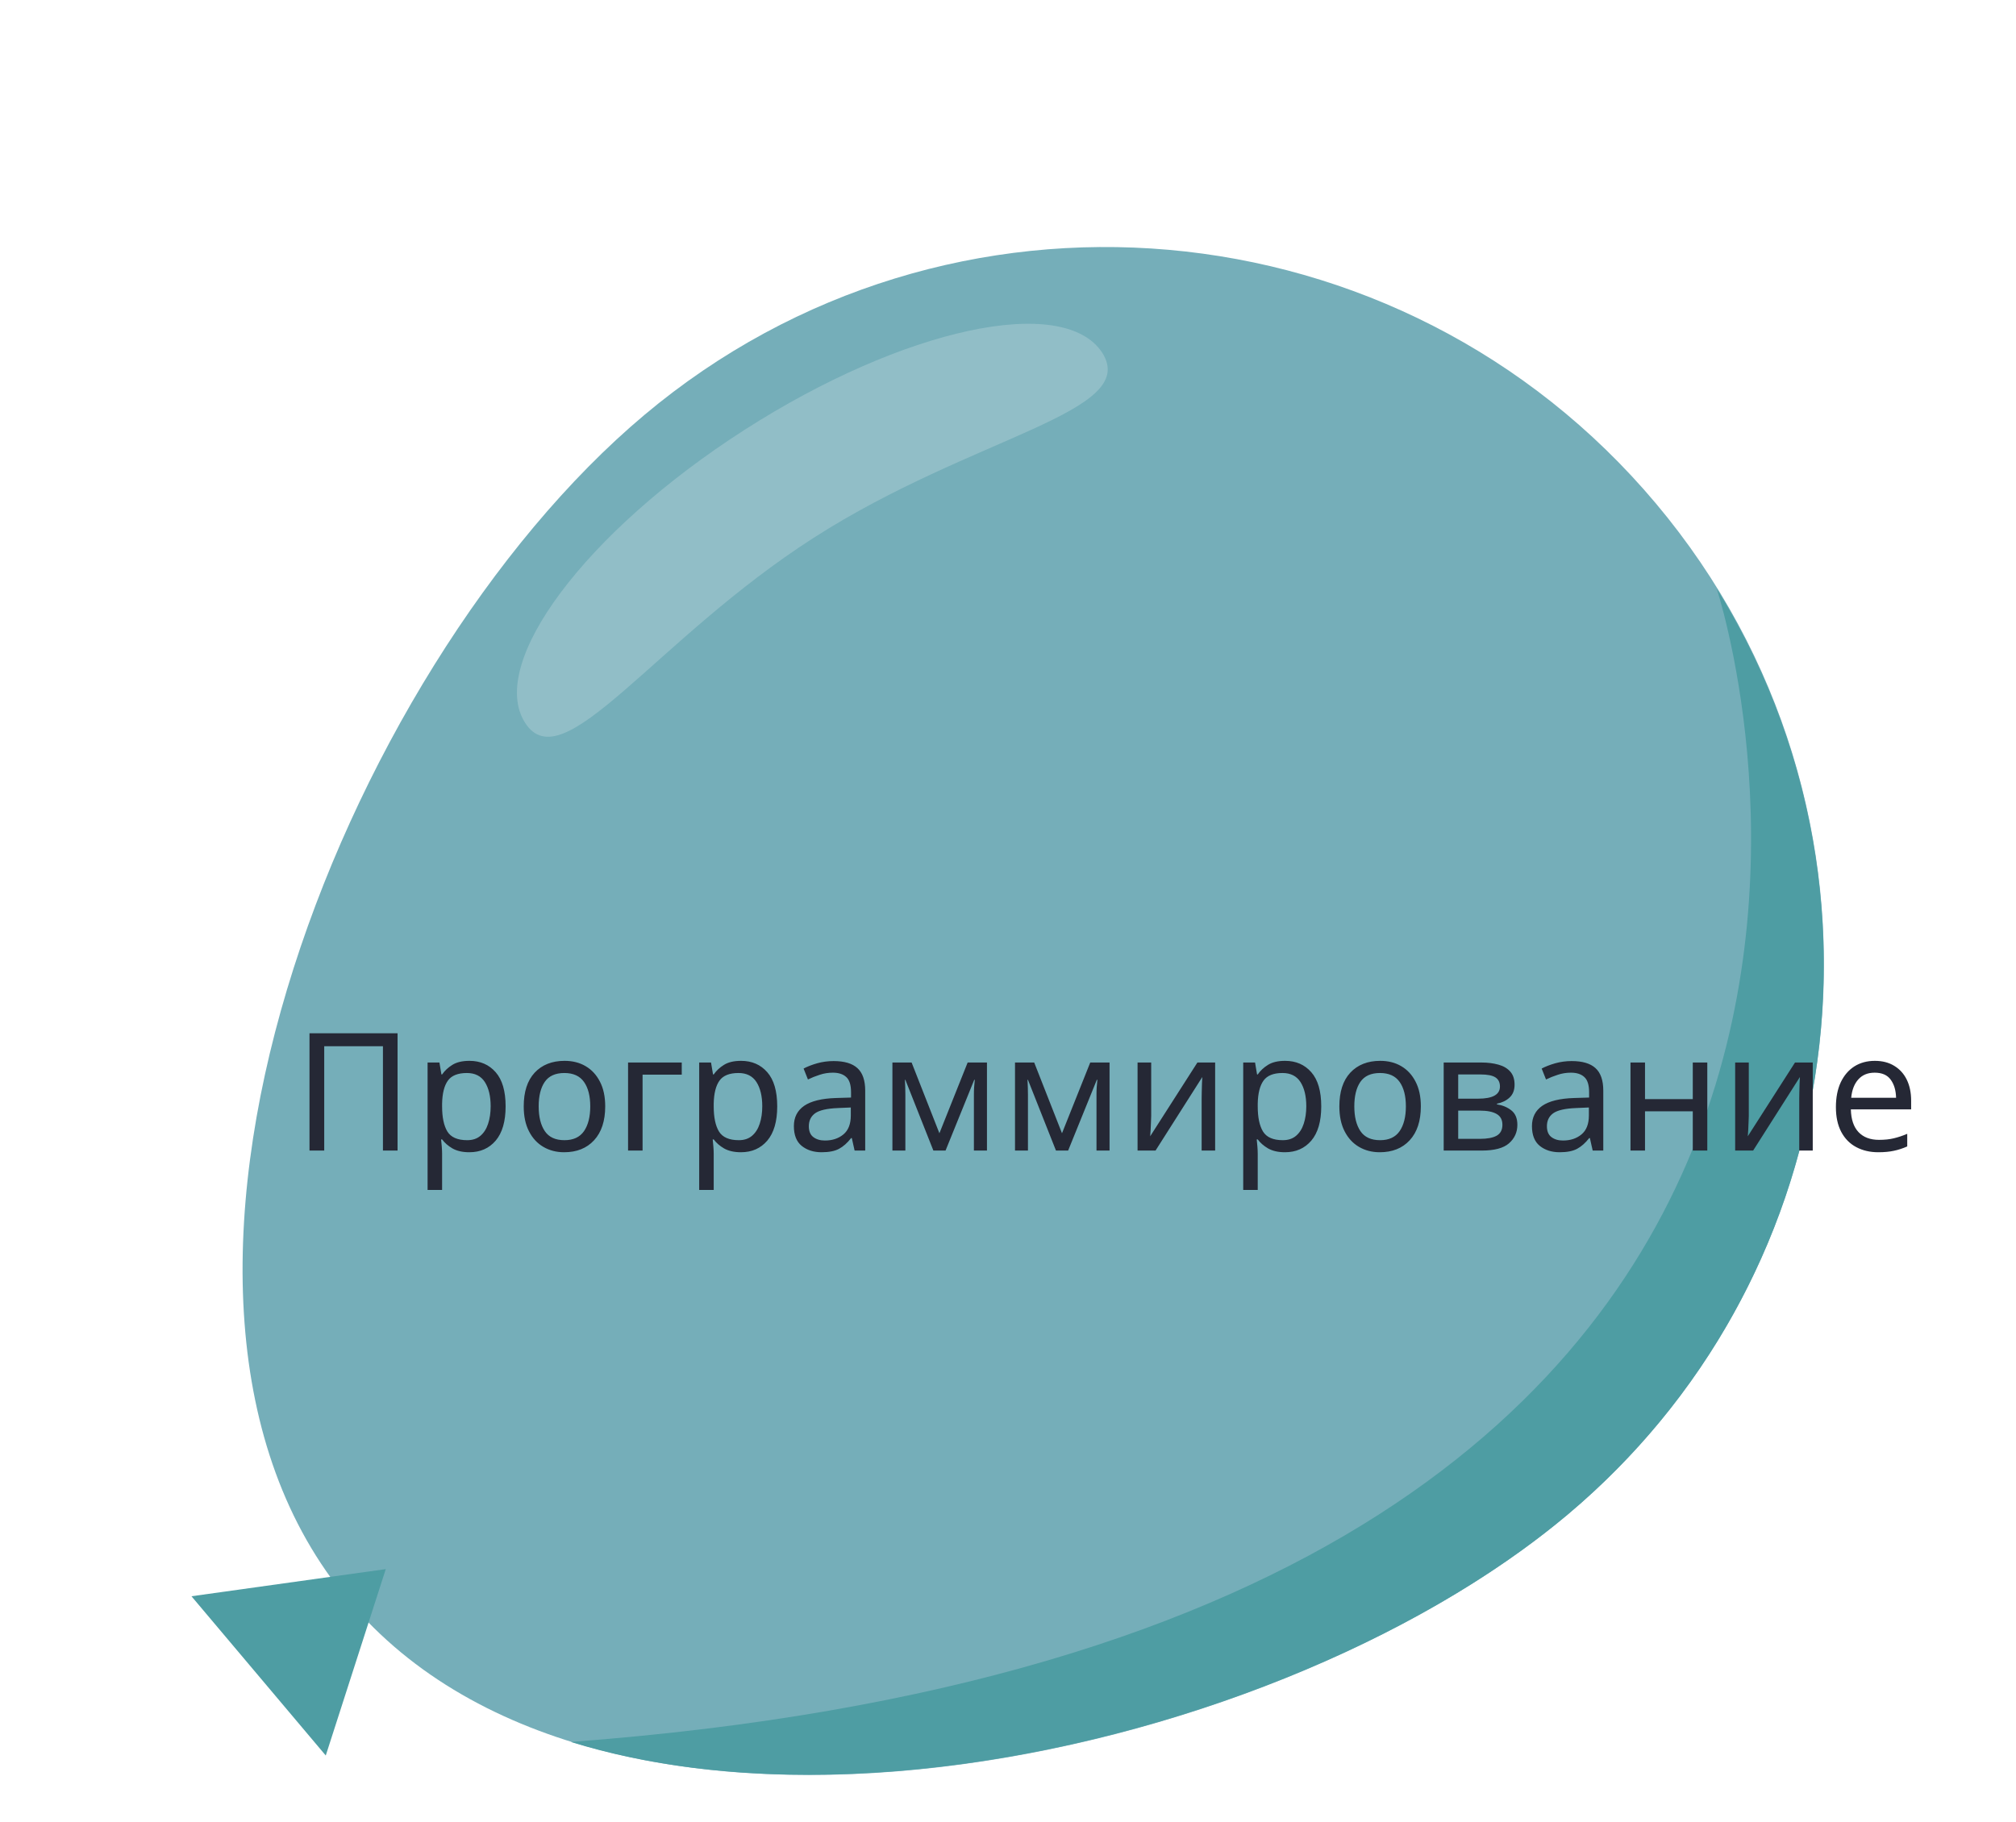
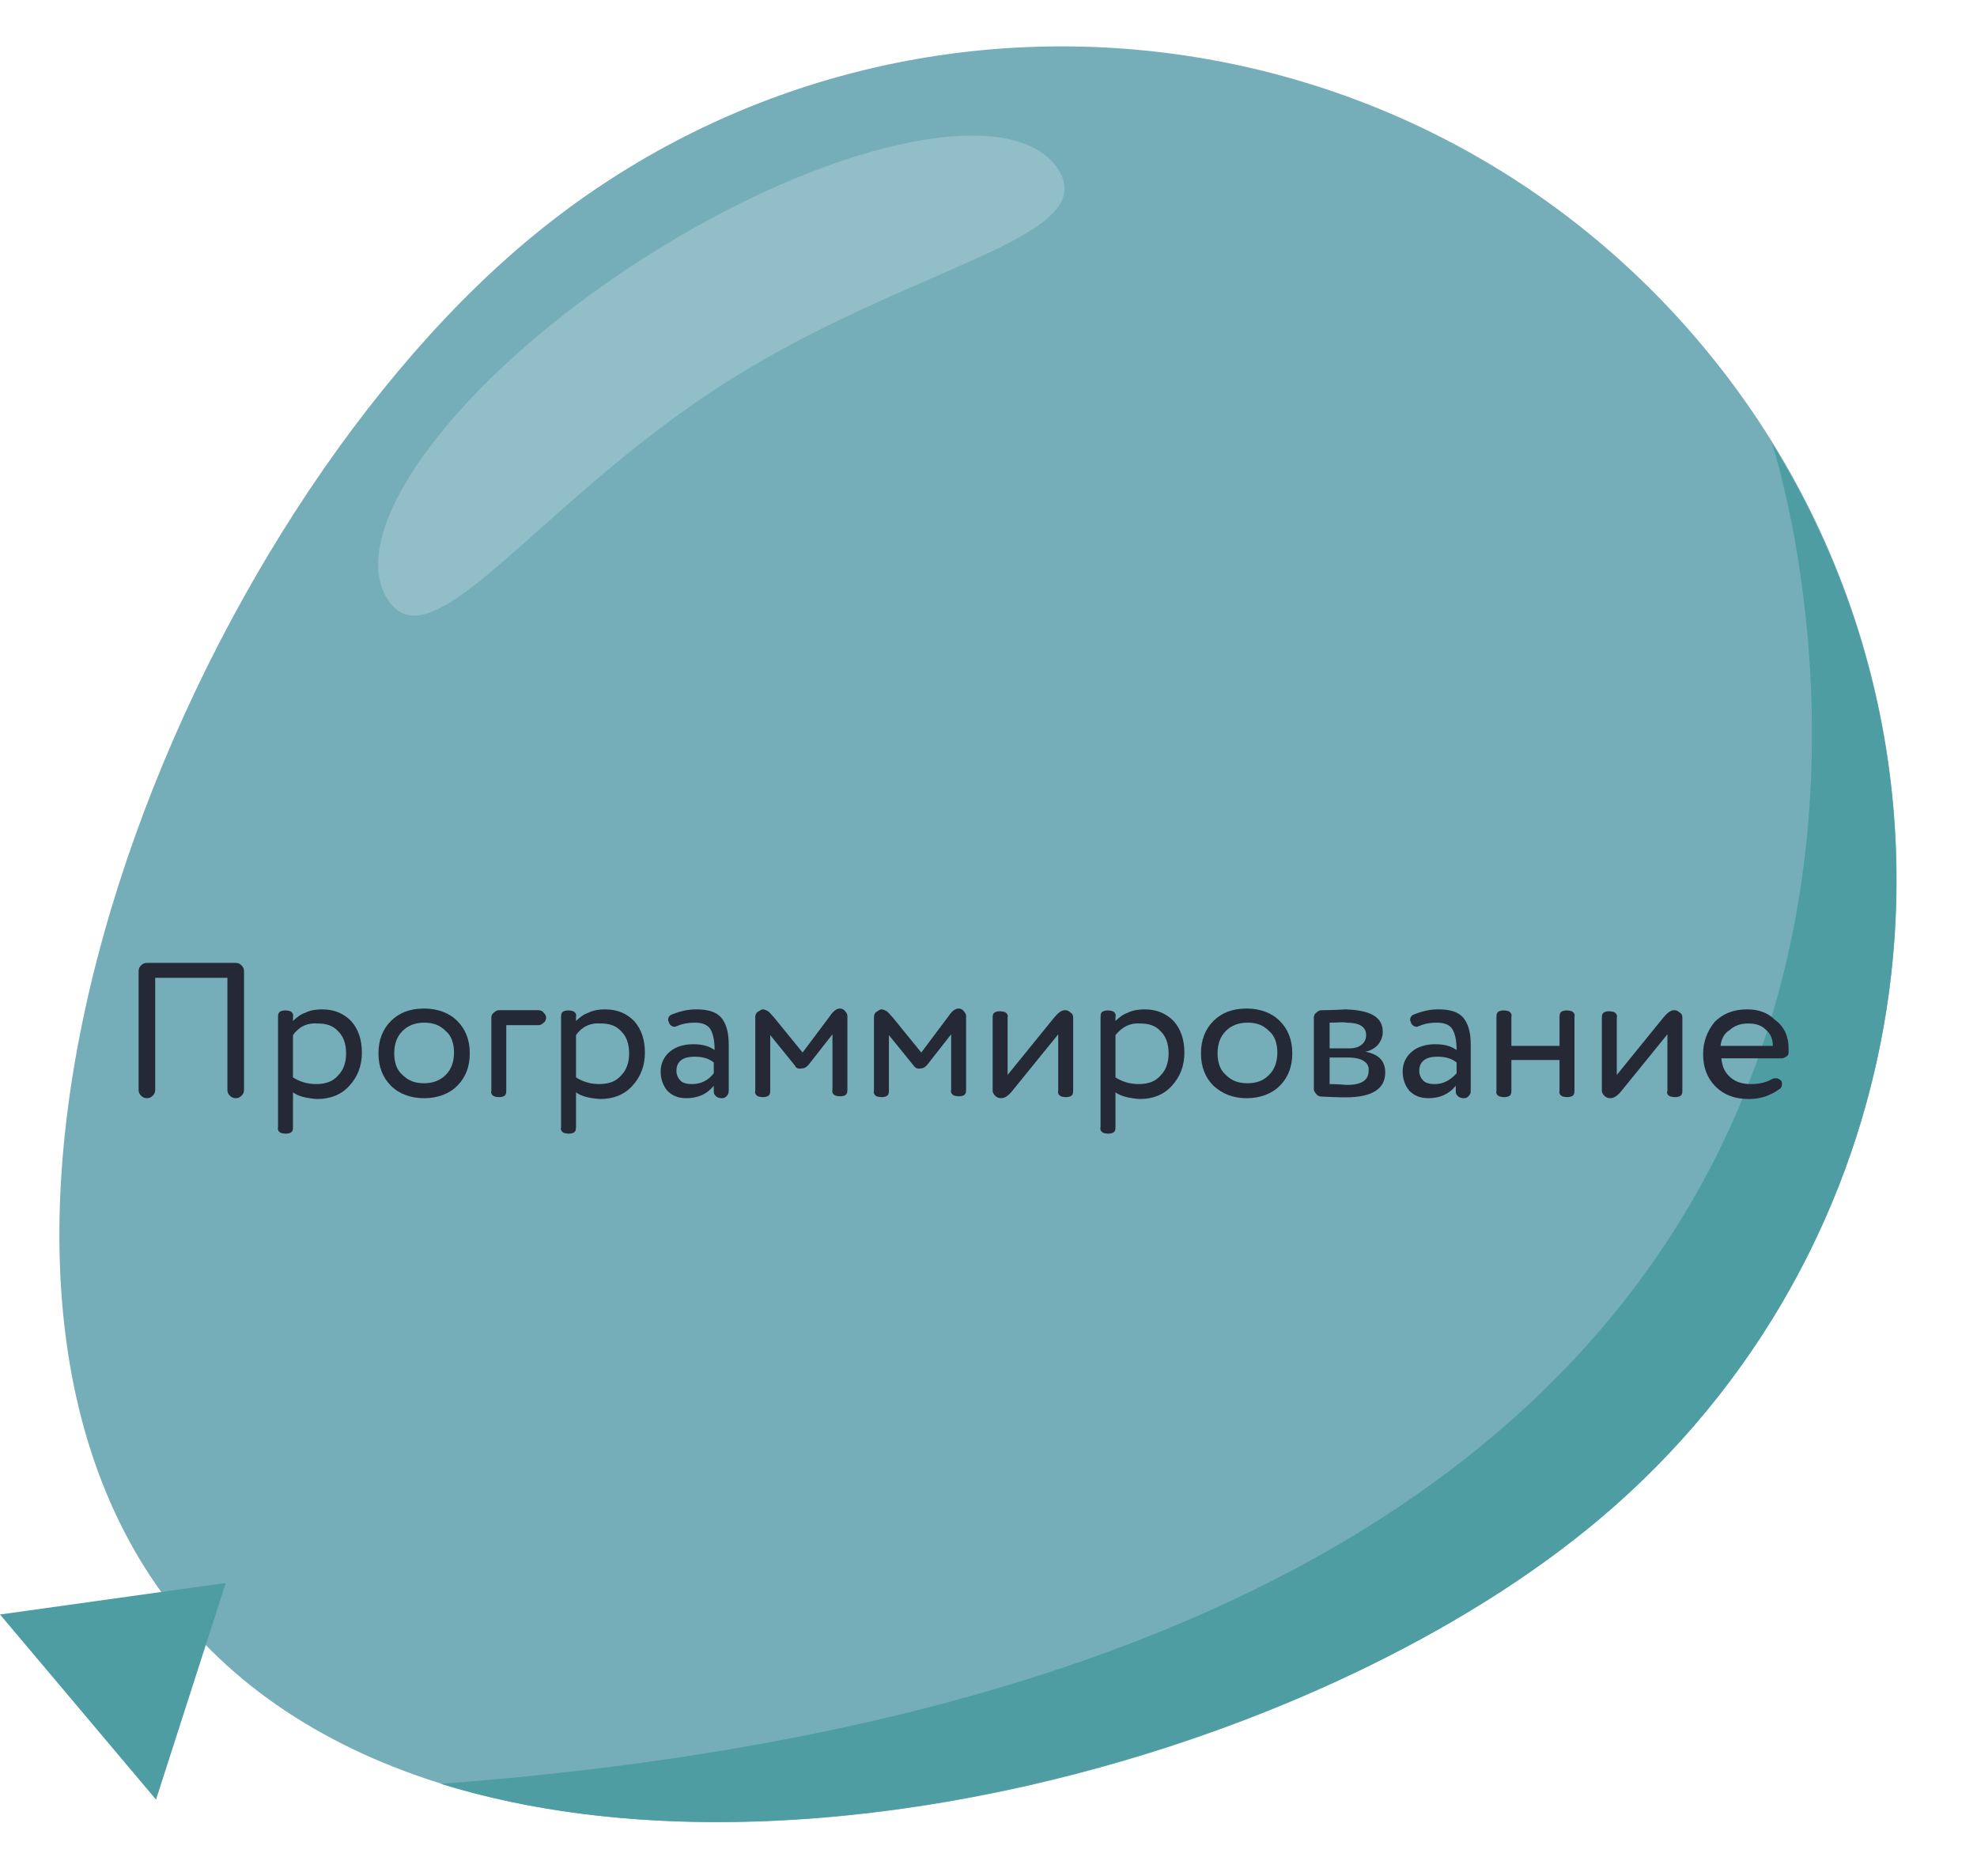
- <svg xmlns="http://www.w3.org/2000/svg" version="1.1" x="0px" y="0px" viewBox="0 0 282.2 255" enable-background="new 0 0 282.2 255" xml:space="preserve">
+ <svg xmlns="http://www.w3.org/2000/svg" version="1.1" id="Слой_1" x="0px" y="0px" viewBox="0 0 238.2 226" style="enable-background:new 0 0 238.2 226;" xml:space="preserve">
+   <style type="text/css">
+ 	.st0{fill:#75AEB9;}
+ 	.st1{fill:#4E9DA3;}
+ 	.st2{fill:#91BEC7;}
+ 	.st3{fill:none;}
+ 	.st4{enable-background:new    ;}
+ 	.st5{fill:#252835;}
+ </style>
  <g id="Sky">
</g>
  <g id="Clouds">
</g>
  <g id="Button">
</g>
  <g id="B_1">
</g>
  <g id="B2">
</g>
  <g id="B3">
</g>
  <g id="B4">
</g>
  <g id="B5">
</g>
  <g id="B6">
</g>
  <g id="B7">
</g>
  <g id="B8">
</g>
  <g id="B9">
</g>
  <g id="B10">
</g>
  <g id="B11">
</g>
  <g id="B12">
</g>
  <g id="B13">
</g>
  <g id="B14">
</g>
  <g id="B15">
</g>
  <g id="Head">
</g>
  <g id="B16">
</g>
  <g id="B17">
</g>
  <g id="B18">
</g>
  <g id="B19">
</g>
  <g id="B20">
</g>
  <g id="B21">
</g>
  <g id="B22">
</g>
  <g id="B23">
</g>
  <g id="B24">
</g>
  <g id="B25">
</g>
  <g id="B26">
</g>
  <g id="B27">
</g>
  <g id="B28">
</g>
  <g id="B29">
</g>
  <g id="B30">
</g>
  <g id="B31">
</g>
  <g id="B32">
-     <path fill="#75AEB9" d="M219.4,212.1c-42.5,35.7-134.9,54.5-170.6,12S47.7,93.8,90.2,58.1S196.1,28,231.8,70.5   S261.9,176.4,219.4,212.1z" />
-     <polygon fill="#4E9DA3" points="54,219.7 26.8,223.5 45.6,245.8  " />
-     <path fill="#4E9DA3" d="M219.4,212.1c38.7-32.5,46.8-88,20.9-129.7l0,0c0,0,48.2,145.9-160.4,161.5   C123.2,257.3,186.4,239.8,219.4,212.1z" />
-     <path fill="#91BEC7" d="M113.9,75.3c-22.3,14.3-35.1,34.2-40.4,25.9s8.4-26.7,30.7-41s44.7-19.1,50.1-10.8   C159.6,57.8,136.2,61,113.9,75.3z" />
+     <path class="st0" d="M192.6,183.1c-42.5,35.7-134.9,54.5-170.6,12s-1.1-130.3,41.4-166S169.3-1,205,41.5S235.1,147.4,192.6,183.1z" />
+     <polygon class="st1" points="27.2,190.7 0,194.5 18.8,216.8  " />
+     <path class="st1" d="M192.6,183.1c38.7-32.5,46.8-88,20.9-129.7l0,0c0,0,48.2,145.9-160.4,161.5   C96.4,228.3,159.6,210.8,192.6,183.1z" />
+     <path class="st2" d="M87.1,46.3C64.8,60.6,52,80.5,46.7,72.2s8.4-26.7,30.7-41s44.7-19.1,50.1-10.8C132.8,28.8,109.4,32,87.1,46.3z   " />
    <g>
-       <rect x="41.1" y="145" fill="none" width="208" height="30.9" />
-       <text transform="matrix(1 0 0 1 41.0884 161.0974)" fill="#252835" font-family="'CirceRounded-Regular'" font-size="23">Программирование</text>
+       <rect x="14.3" y="116" class="st3" width="208" height="30.9" />
+       <g class="st4">
+         <path class="st5" d="M17.7,116h10.7c0.3,0,0.5,0.1,0.7,0.3c0.2,0.2,0.3,0.4,0.3,0.7v14.3c0,0.3-0.1,0.5-0.3,0.7     c-0.2,0.2-0.4,0.3-0.7,0.3c-0.3,0-0.5-0.1-0.7-0.3c-0.2-0.2-0.3-0.4-0.3-0.7v-13.5h-8.7v13.5c0,0.3-0.1,0.5-0.3,0.7     c-0.2,0.2-0.4,0.3-0.7,0.3c-0.3,0-0.5-0.1-0.7-0.3c-0.2-0.2-0.3-0.4-0.3-0.7V117c0-0.3,0.1-0.5,0.3-0.7     C17.2,116.1,17.4,116,17.7,116z" />
+         <path class="st5" d="M35.3,131.6v4.2c0,0.4-0.1,0.6-0.4,0.7c-0.3,0.1-0.6,0.1-1,0c-0.3-0.1-0.5-0.4-0.4-0.7v-13.3     c0-0.4,0.1-0.6,0.4-0.7c0.3-0.1,0.6-0.1,1,0c0.3,0.1,0.5,0.4,0.4,0.7v0.5c0.4-0.4,0.9-0.8,1.5-1c0.6-0.3,1.3-0.4,2-0.4     c1.5,0,2.6,0.5,3.5,1.4c0.9,1,1.3,2.3,1.3,3.8c0,1.6-0.5,2.9-1.5,4c-1,1.1-2.3,1.6-3.9,1.6C36.9,132.3,36,132.1,35.3,131.6z      M35.3,124.7v5.1c0.8,0.5,1.7,0.8,2.8,0.8c1.1,0,2-0.3,2.6-1c0.7-0.7,1-1.6,1-2.7c0-1.1-0.3-2-0.9-2.6c-0.6-0.7-1.4-1-2.5-1     C37,123.2,36,123.7,35.3,124.7z" />
+         <path class="st5" d="M47.1,130.8c-1-1-1.5-2.3-1.5-3.9c0-1.6,0.5-2.9,1.5-3.9c1-1,2.3-1.5,4-1.5c1.6,0,3,0.5,4,1.5     c1,1,1.5,2.3,1.5,3.9c0,1.6-0.5,2.9-1.5,3.9c-1,1-2.4,1.5-4,1.5S48.1,131.8,47.1,130.8z M47.5,126.9c0,1.1,0.3,2,1,2.6     c0.7,0.7,1.5,1,2.6,1c1,0,1.9-0.3,2.6-1c0.7-0.7,1-1.6,1-2.7c0-1.1-0.3-2-1-2.6c-0.7-0.7-1.5-1-2.6-1c-1,0-1.9,0.3-2.6,1     C47.8,124.9,47.5,125.8,47.5,126.9z" />
+         <path class="st5" d="M64.9,123.5H61v7.9c0,0.4-0.1,0.6-0.4,0.7c-0.3,0.1-0.6,0.1-1,0c-0.3-0.1-0.5-0.4-0.4-0.7v-8.8     c0-0.2,0.1-0.5,0.3-0.6c0.2-0.2,0.4-0.3,0.6-0.3h4.8c0.2,0,0.5,0.1,0.6,0.3c0.2,0.2,0.3,0.4,0.3,0.6c0,0.2-0.1,0.5-0.3,0.6     C65.3,123.4,65.1,123.5,64.9,123.5z" />
+         <path class="st5" d="M69.4,131.6v4.2c0,0.4-0.1,0.6-0.4,0.7c-0.3,0.1-0.6,0.1-1,0c-0.3-0.1-0.5-0.4-0.4-0.7v-13.3     c0-0.4,0.1-0.6,0.4-0.7c0.3-0.1,0.6-0.1,1,0c0.3,0.1,0.5,0.4,0.4,0.7v0.5c0.4-0.4,0.9-0.8,1.5-1c0.6-0.3,1.3-0.4,2-0.4     c1.5,0,2.6,0.5,3.5,1.4c0.9,1,1.3,2.3,1.3,3.8c0,1.6-0.5,2.9-1.5,4c-1,1.1-2.3,1.6-3.9,1.6C71,132.3,70.1,132.1,69.4,131.6z      M69.4,124.7v5.1c0.8,0.5,1.7,0.8,2.8,0.8c1.1,0,2-0.3,2.6-1c0.7-0.7,1-1.6,1-2.7c0-1.1-0.3-2-0.9-2.6c-0.6-0.7-1.4-1-2.5-1     C71.1,123.2,70.1,123.7,69.4,124.7z" />
+         <path class="st5" d="M79.6,129.1c0-1,0.4-1.8,1.1-2.4c0.7-0.6,1.7-0.9,2.8-0.9c1.1,0,1.9,0.2,2.6,0.7c0-1.2-0.2-2-0.5-2.5     c-0.3-0.5-0.9-0.8-1.9-0.8c-0.7,0-1.4,0.1-2.1,0.4c-0.1,0-0.2,0.1-0.3,0.1c-0.3,0-0.6-0.2-0.7-0.5c0-0.1-0.1-0.2-0.1-0.3     c0-0.4,0.2-0.6,0.5-0.7c1-0.4,1.9-0.6,2.9-0.6c1.4,0,2.4,0.3,3,1c0.6,0.7,0.9,1.8,0.9,3.2v5.7c0,0.2-0.1,0.4-0.3,0.6     c-0.2,0.2-0.4,0.2-0.6,0.2s-0.5-0.1-0.6-0.2c-0.2-0.2-0.3-0.3-0.3-0.6v-0.7c-0.8,1-1.9,1.5-3.3,1.5c-1,0-1.7-0.3-2.3-0.9     C79.9,130.8,79.6,130,79.6,129.1z M86,129.3V128c-0.6-0.5-1.4-0.7-2.3-0.7c-0.6,0-1.2,0.1-1.6,0.4c-0.4,0.3-0.6,0.7-0.6,1.3     c0,0.5,0.2,0.9,0.5,1.2c0.3,0.3,0.8,0.4,1.4,0.4C84.4,130.6,85.3,130.2,86,129.3z" />
+         <path class="st5" d="M95.8,128.4l-3-3.7v6.7c0,0.4-0.1,0.6-0.4,0.7c-0.3,0.1-0.6,0.1-1,0c-0.3-0.1-0.5-0.4-0.4-0.7v-8.9     c0-0.2,0.1-0.5,0.3-0.6s0.4-0.3,0.6-0.3c0.2,0,0.4,0.1,0.6,0.2c0.2,0.1,0.4,0.4,0.7,0.7l3.5,4.3l3.3-4.4c0.4-0.6,0.8-0.9,1.2-0.9     c0.2,0,0.5,0.1,0.6,0.3c0.2,0.2,0.3,0.4,0.3,0.6v8.9c0,0.4-0.1,0.6-0.4,0.7c-0.3,0.1-0.6,0.1-1,0c-0.3-0.1-0.5-0.4-0.4-0.7v-6.7     l-2.9,3.7c-0.2,0.2-0.4,0.4-0.7,0.4C96.2,128.8,95.9,128.7,95.8,128.4z" />
+         <path class="st5" d="M110.1,128.4l-3-3.7v6.7c0,0.4-0.1,0.6-0.4,0.7c-0.3,0.1-0.6,0.1-1,0c-0.3-0.1-0.5-0.4-0.4-0.7v-8.9     c0-0.2,0.1-0.5,0.3-0.6s0.4-0.3,0.6-0.3c0.2,0,0.4,0.1,0.6,0.2c0.2,0.1,0.4,0.4,0.7,0.7l3.5,4.3l3.3-4.4c0.4-0.6,0.8-0.9,1.2-0.9     c0.2,0,0.5,0.1,0.6,0.3c0.2,0.2,0.3,0.4,0.3,0.6v8.9c0,0.4-0.1,0.6-0.4,0.7c-0.3,0.1-0.6,0.1-1,0c-0.3-0.1-0.5-0.4-0.4-0.7v-6.7     l-2.9,3.7c-0.2,0.2-0.4,0.4-0.7,0.4C110.6,128.8,110.3,128.7,110.1,128.4z" />
+         <path class="st5" d="M129.3,122.6v8.8c0,0.4-0.1,0.6-0.4,0.7s-0.6,0.1-1,0c-0.3-0.1-0.5-0.4-0.4-0.7v-6.8l-5.6,6.9     c-0.5,0.6-0.9,0.8-1.3,0.8c-0.3,0-0.5-0.1-0.7-0.3c-0.2-0.2-0.3-0.4-0.3-0.6v-8.8c0-0.4,0.1-0.6,0.4-0.7c0.3-0.1,0.6-0.1,1,0     c0.3,0.1,0.5,0.4,0.4,0.7v6.9l5.6-6.9c0.5-0.6,0.9-0.9,1.3-0.9c0.3,0,0.5,0.1,0.7,0.3C129.2,122.1,129.3,122.3,129.3,122.6z" />
+         <path class="st5" d="M134.4,131.6v4.2c0,0.4-0.1,0.6-0.4,0.7c-0.3,0.1-0.6,0.1-1,0c-0.3-0.1-0.5-0.4-0.4-0.7v-13.3     c0-0.4,0.1-0.6,0.4-0.7c0.3-0.1,0.6-0.1,1,0c0.3,0.1,0.5,0.4,0.4,0.7v0.5c0.4-0.4,0.9-0.8,1.5-1c0.6-0.3,1.3-0.4,2-0.4     c1.5,0,2.6,0.5,3.5,1.4c0.9,1,1.3,2.3,1.3,3.8c0,1.6-0.5,2.9-1.5,4c-1,1.1-2.3,1.6-3.9,1.6C136.1,132.3,135.1,132.1,134.4,131.6z      M134.4,124.7v5.1c0.8,0.5,1.7,0.8,2.8,0.8c1.1,0,2-0.3,2.6-1c0.7-0.7,1-1.6,1-2.7c0-1.1-0.3-2-0.9-2.6c-0.6-0.7-1.4-1-2.5-1     C136.2,123.2,135.2,123.7,134.4,124.7z" />
+         <path class="st5" d="M146.2,130.8c-1-1-1.5-2.3-1.5-3.9c0-1.6,0.5-2.9,1.5-3.9c1-1,2.3-1.5,4-1.5c1.6,0,3,0.5,4,1.5     c1,1,1.5,2.3,1.5,3.9c0,1.6-0.5,2.9-1.5,3.9c-1,1-2.4,1.5-4,1.5S147.3,131.8,146.2,130.8z M146.7,126.9c0,1.1,0.3,2,1,2.6     c0.7,0.7,1.5,1,2.6,1s1.9-0.3,2.6-1c0.7-0.7,1-1.6,1-2.7c0-1.1-0.3-2-1-2.6c-0.7-0.7-1.5-1-2.6-1c-1,0-1.9,0.3-2.6,1     C147,124.9,146.7,125.8,146.7,126.9z" />
+         <path class="st5" d="M166.6,124.3c0,0.6-0.2,1.1-0.6,1.6c-0.4,0.4-0.9,0.7-1.5,0.8c1.6,0.3,2.4,1.1,2.4,2.5c0,2-1.6,3-4.8,3     c-0.2,0-1.1,0-2.9-0.1c-0.2,0-0.5-0.1-0.6-0.3c-0.2-0.2-0.3-0.4-0.3-0.6v-8.6c0-0.2,0.1-0.5,0.3-0.6c0.2-0.2,0.4-0.3,0.6-0.3     c1.7,0,2.6-0.1,2.9-0.1C165.1,121.7,166.6,122.5,166.6,124.3z M160.2,123.2v3.1h2.3c0.6,0,1.1-0.1,1.5-0.4     c0.4-0.3,0.6-0.7,0.6-1.2c0-1-0.8-1.5-2.4-1.5C161.8,123.1,161.1,123.2,160.2,123.2z M162.4,127.4h-2.2v3.2     c1.1,0,1.8,0.1,2.1,0.1c1.8,0,2.6-0.6,2.6-1.7C165,128,164.1,127.4,162.4,127.4z" />
+         <path class="st5" d="M169,129.1c0-1,0.4-1.8,1.1-2.4c0.7-0.6,1.7-0.9,2.8-0.9c1.1,0,1.9,0.2,2.6,0.7c0-1.2-0.2-2-0.5-2.5     s-0.9-0.8-1.9-0.8c-0.7,0-1.4,0.1-2.1,0.4c-0.1,0-0.2,0.1-0.3,0.1c-0.3,0-0.6-0.2-0.7-0.5c0-0.1-0.1-0.2-0.1-0.3     c0-0.4,0.2-0.6,0.5-0.7c1-0.4,1.9-0.6,2.9-0.6c1.4,0,2.4,0.3,3,1c0.6,0.7,0.9,1.8,0.9,3.2v5.7c0,0.2-0.1,0.4-0.3,0.6     c-0.2,0.2-0.4,0.2-0.6,0.2c-0.2,0-0.5-0.1-0.6-0.2c-0.2-0.2-0.3-0.3-0.3-0.6v-0.7c-0.8,1-1.9,1.5-3.3,1.5c-1,0-1.7-0.3-2.3-0.9     C169.3,130.8,169,130,169,129.1z M175.5,129.3V128c-0.6-0.5-1.4-0.7-2.3-0.7c-0.6,0-1.2,0.1-1.6,0.4c-0.4,0.3-0.6,0.7-0.6,1.3     c0,0.5,0.2,0.9,0.5,1.2c0.3,0.3,0.8,0.4,1.4,0.4C173.8,130.6,174.7,130.2,175.5,129.3z" />
+         <path class="st5" d="M189.7,122.5v8.9c0,0.4-0.1,0.6-0.4,0.7c-0.3,0.1-0.6,0.1-1,0c-0.3-0.1-0.5-0.4-0.4-0.7v-3.7h-5.8v3.7     c0,0.4-0.1,0.6-0.4,0.7c-0.3,0.1-0.6,0.1-1,0c-0.3-0.1-0.5-0.4-0.4-0.7v-8.9c0-0.4,0.1-0.6,0.4-0.7c0.3-0.1,0.6-0.1,1,0     c0.3,0.1,0.5,0.4,0.4,0.7v3.5h5.8v-3.5c0-0.4,0.1-0.6,0.4-0.7c0.3-0.1,0.6-0.1,1,0C189.6,121.9,189.8,122.2,189.7,122.5z" />
+         <path class="st5" d="M202.7,122.6v8.8c0,0.4-0.1,0.6-0.4,0.7s-0.6,0.1-1,0s-0.5-0.4-0.4-0.7v-6.8l-5.6,6.9     c-0.5,0.6-0.9,0.8-1.3,0.8c-0.3,0-0.5-0.1-0.7-0.3c-0.2-0.2-0.3-0.4-0.3-0.6v-8.8c0-0.4,0.1-0.6,0.4-0.7c0.3-0.1,0.6-0.1,1,0     c0.3,0.1,0.5,0.4,0.4,0.7v6.9l5.6-6.9c0.5-0.6,0.9-0.9,1.3-0.9c0.3,0,0.5,0.1,0.7,0.3C202.6,122.1,202.7,122.3,202.7,122.6z" />
+         <path class="st5" d="M215.5,126.3c0,0.3,0,0.4,0,0.5c0,0.2-0.1,0.4-0.3,0.5s-0.3,0.2-0.5,0.2h-7.3c0.1,1,0.4,1.7,1.1,2.3     c0.7,0.6,1.5,0.8,2.5,0.8c1,0,1.8-0.2,2.5-0.6c0.2-0.1,0.3-0.1,0.5-0.1c0.2,0,0.4,0.1,0.6,0.3c0.1,0.1,0.1,0.2,0.1,0.4     c0,0.3-0.1,0.5-0.3,0.6c-1.1,0.8-2.3,1.2-3.7,1.2c-1.7,0-3-0.5-4-1.5c-1-1-1.5-2.3-1.5-3.9c0-1.5,0.5-2.8,1.4-3.9     c1-1,2.3-1.5,3.9-1.5c1.4,0,2.5,0.4,3.4,1.3C215,123.7,215.5,124.9,215.5,126.3z M207.3,126h6.3c0-0.9-0.3-1.5-0.9-2     c-0.5-0.5-1.2-0.7-2.1-0.7c-0.9,0-1.7,0.3-2.2,0.8C207.7,124.5,207.4,125.2,207.3,126z" />
+       </g>
    </g>
  </g>
  <g id="B33">
</g>
</svg>
